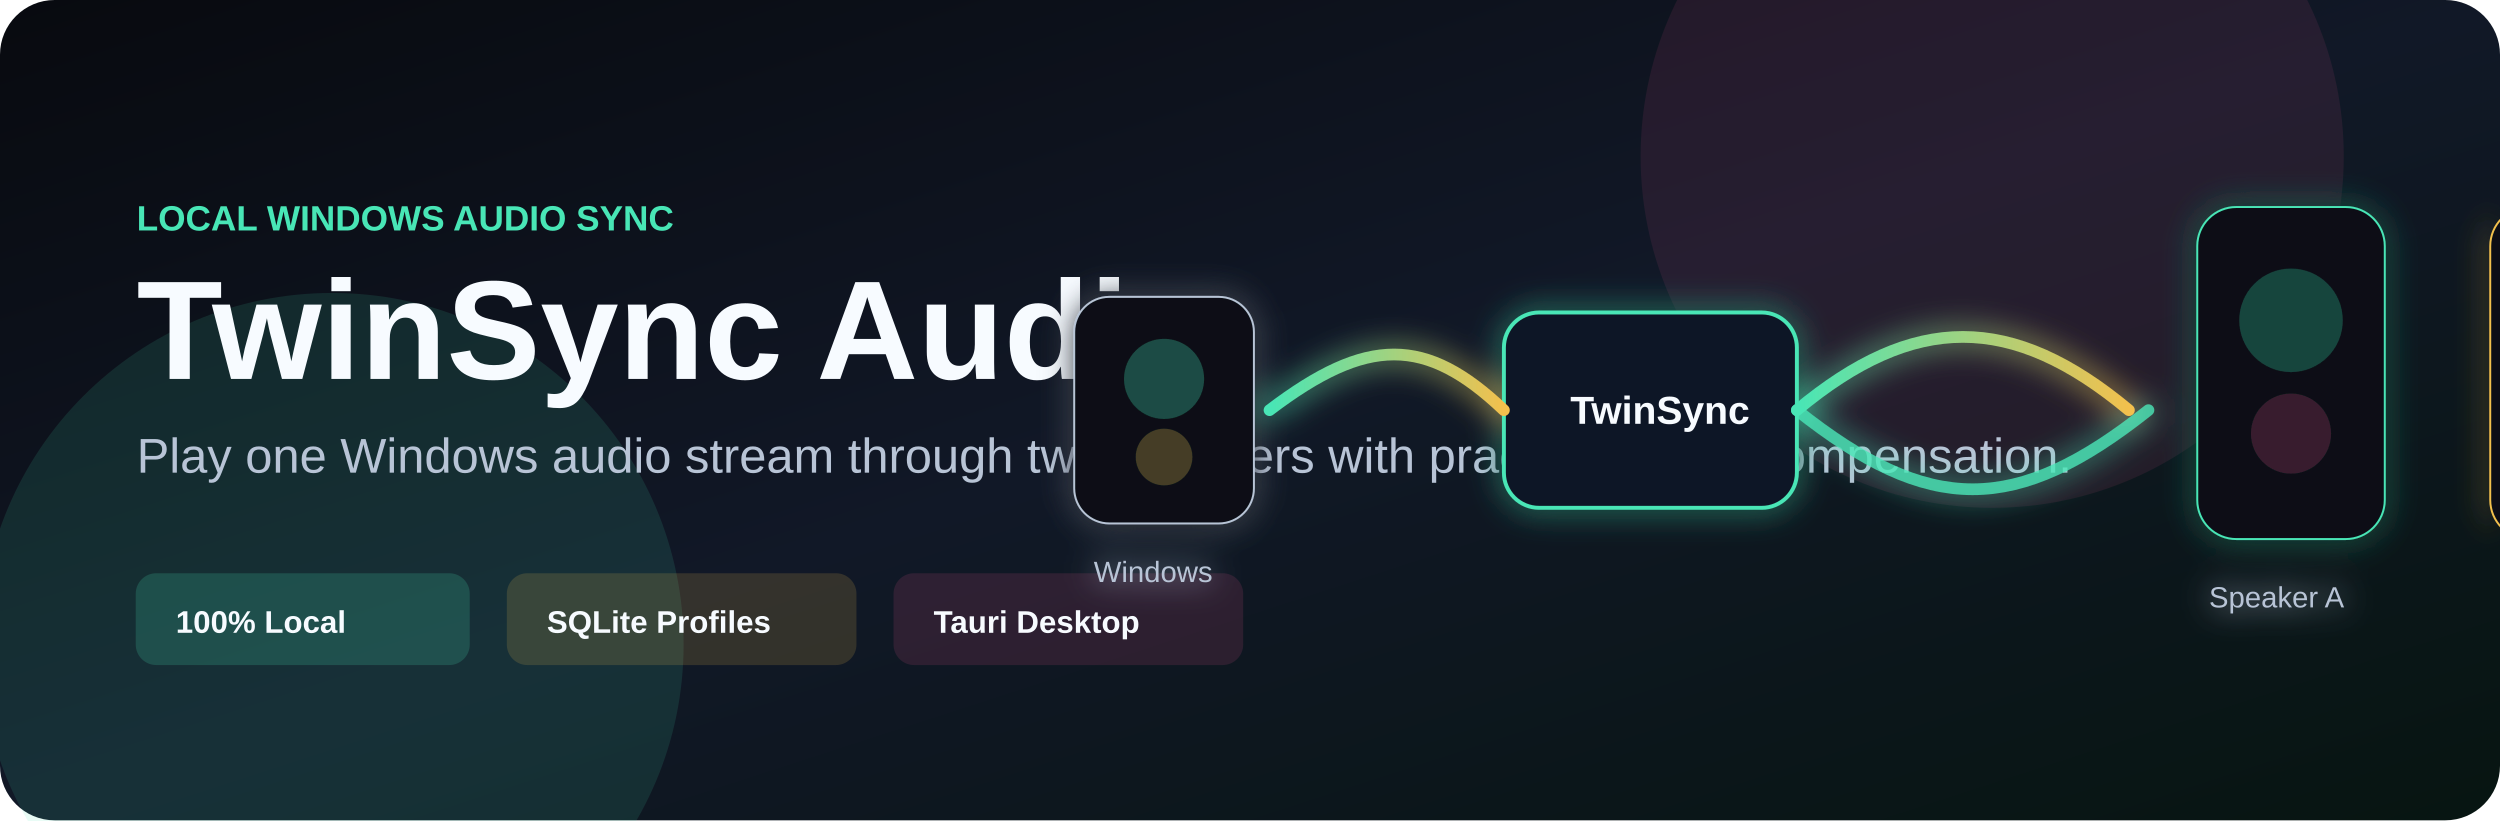
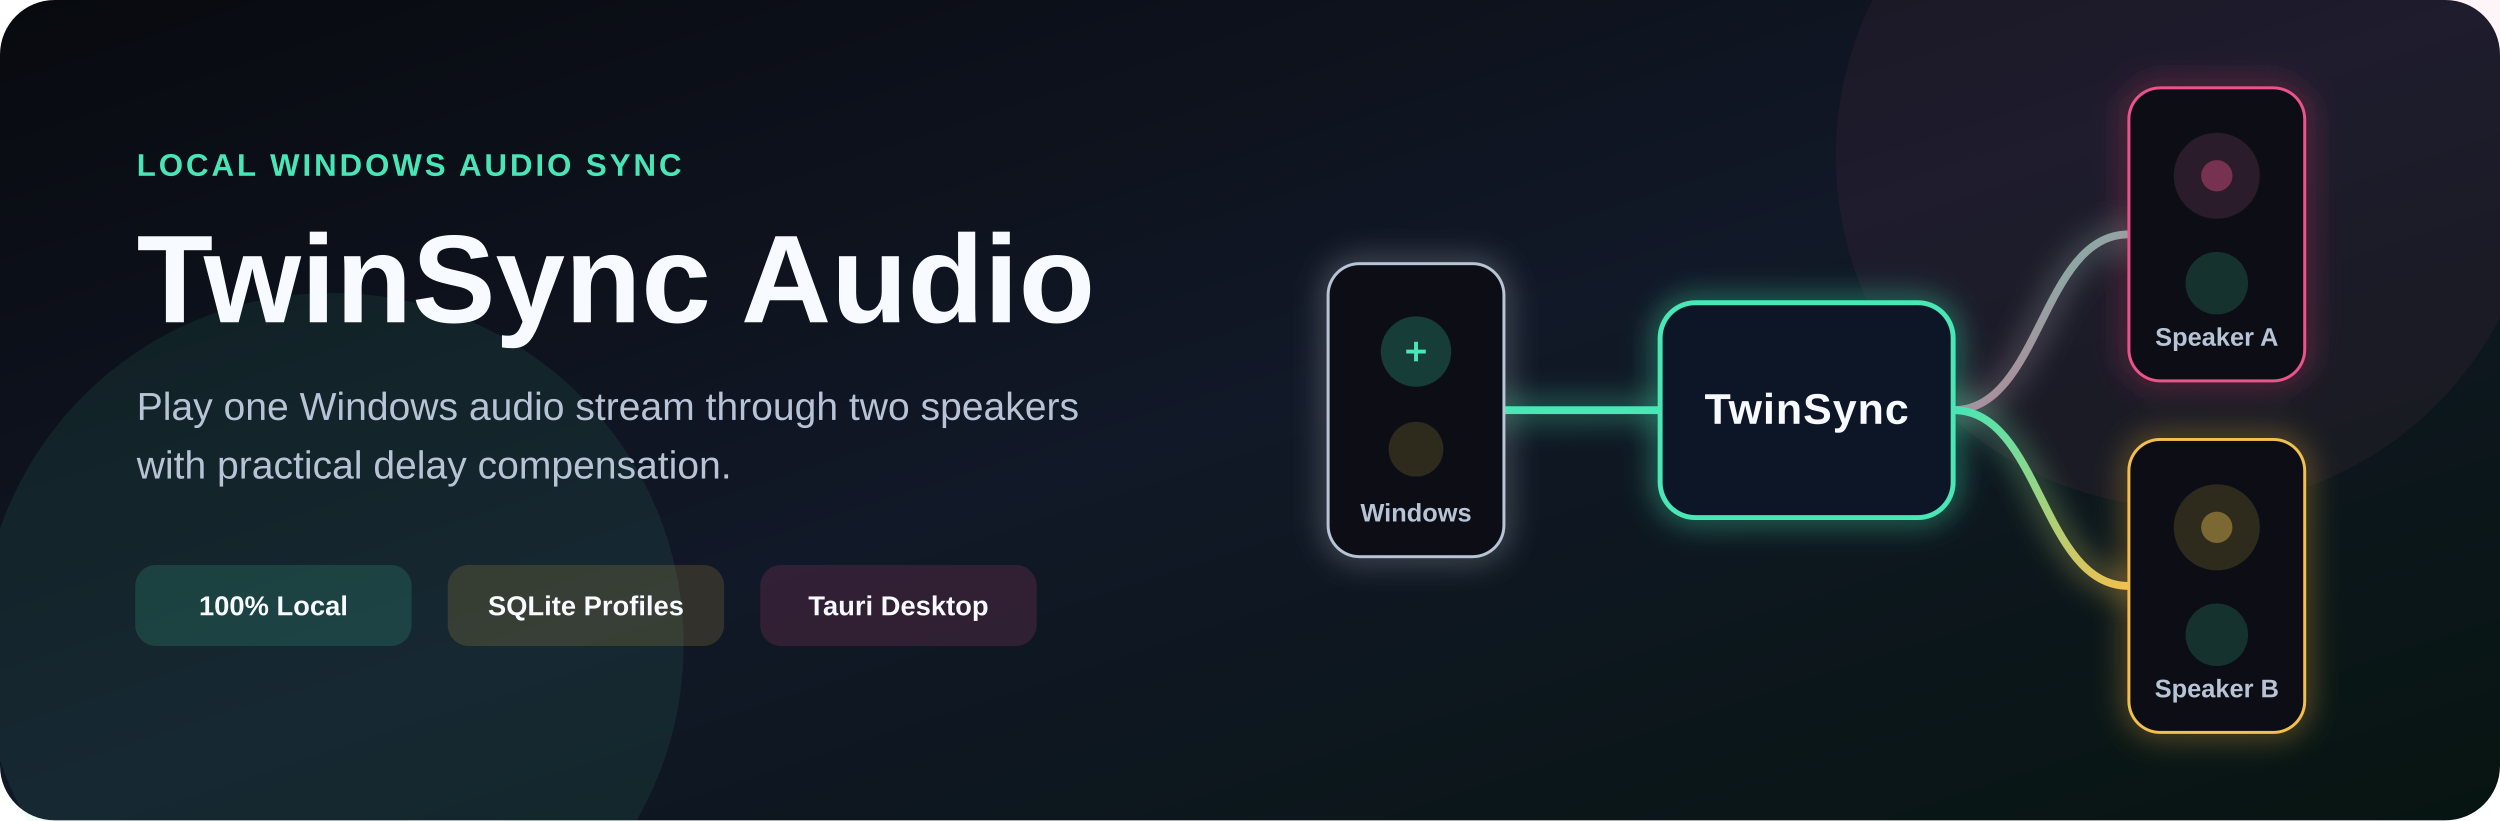
<svg xmlns="http://www.w3.org/2000/svg" width="1280" height="420" viewBox="0 0 1280 420" role="img" aria-labelledby="title desc">
  <defs>
    <linearGradient id="bg" x1="0" x2="1" y1="0" y2="1">
      <stop offset="0" stop-color="#080a0f" />
      <stop offset="0.5" stop-color="#111827" />
      <stop offset="1" stop-color="#071511" />
    </linearGradient>
-     <linearGradient id="line" x1="0" x2="1">
+     <linearGradient id="lineA" x1="0" x2="1" y1="0" y2="1">
+       <stop offset="0" stop-color="#48e6b6" />
+       <stop offset="1" stop-color="#ec538b" />
+     </linearGradient>
+     <linearGradient id="lineB" x1="0" x2="1" y1="0" y2="1">
      <stop offset="0" stop-color="#48e6b6" />
      <stop offset="1" stop-color="#f3c04d" />
    </linearGradient>
    <filter id="glow" x="-20%" y="-20%" width="140%" height="140%">
      <feGaussianBlur stdDeviation="8" result="blur" />
      <feMerge>
        <feMergeNode in="blur" />
        <feMergeNode in="SourceGraphic" />
      </feMerge>
    </filter>
  </defs>
  <rect width="1280" height="420" rx="28" fill="url(#bg)" />
-   <circle cx="1020" cy="80" r="180" fill="#ec538b" opacity="0.10" />
-   <circle cx="170" cy="330" r="180" fill="#48e6b6" opacity="0.12" />
-   <g transform="translate(70 64)">
-     <text x="0" y="54" fill="#48e6b6" font-family="Segoe UI, Arial, sans-serif" font-size="18" font-weight="700">LOCAL WINDOWS AUDIO SYNC</text>
-     <text x="0" y="130" fill="#f7fbff" font-family="Segoe UI, Arial, sans-serif" font-size="72" font-weight="800">TwinSync Audio</text>
-     <text x="0" y="178" fill="#b8c4d6" font-family="Segoe UI, Arial, sans-serif" font-size="25">Play one Windows audio stream through two speakers with practical delay compensation.</text>
-     <g transform="translate(0 230)">
-       <rect width="170" height="46" rx="10" fill="#48e6b6" opacity="0.18" stroke="#48e6b6" />
-       <text x="20" y="30" fill="#f7fbff" font-family="Segoe UI, Arial, sans-serif" font-size="16" font-weight="700">100% Local</text>
-       <rect x="190" width="178" height="46" rx="10" fill="#f3c04d" opacity="0.16" stroke="#f3c04d" />
-       <text x="210" y="30" fill="#f7fbff" font-family="Segoe UI, Arial, sans-serif" font-size="16" font-weight="700">SQLite Profiles</text>
-       <rect x="388" width="178" height="46" rx="10" fill="#ec538b" opacity="0.14" stroke="#ec538b" />
-       <text x="408" y="30" fill="#f7fbff" font-family="Segoe UI, Arial, sans-serif" font-size="16" font-weight="700">Tauri Desktop</text>
+   <circle cx="1120" cy="80" r="180" fill="#ec538b" opacity="0.06" />
+   <circle cx="170" cy="330" r="180" fill="#48e6b6" opacity="0.08" />
+   <g transform="translate(70, 50)">
+     <text x="0" y="40" fill="#48e6b6" font-family="Segoe UI, Arial, sans-serif" font-size="16" font-weight="700" letter-spacing="1.5">LOCAL WINDOWS AUDIO SYNC</text>
+     <text x="0" y="115" fill="#f7fbff" font-family="Segoe UI, Arial, sans-serif" font-size="64" font-weight="800">TwinSync Audio</text>
+     <text x="0" y="165" fill="#b8c4d6" font-family="Segoe UI, Arial, sans-serif" font-size="20">Play one Windows audio stream through two speakers</text>
+     <text x="0" y="195" fill="#b8c4d6" font-family="Segoe UI, Arial, sans-serif" font-size="20">with practical delay compensation.</text>
+     <g transform="translate(0, 240)">
+       <g transform="translate(0, 0)">
+         <rect width="140" height="40" rx="10" fill="#48e6b6" opacity="0.15" stroke="#48e6b6" stroke-width="1.5" />
+         <text x="70" y="25" fill="#f7fbff" font-family="Segoe UI, Arial, sans-serif" font-size="14" font-weight="700" text-anchor="middle">100% Local</text>
+       </g>
+       <g transform="translate(160, 0)">
+         <rect width="140" height="40" rx="10" fill="#f3c04d" opacity="0.15" stroke="#f3c04d" stroke-width="1.5" />
+         <text x="70" y="25" fill="#f7fbff" font-family="Segoe UI, Arial, sans-serif" font-size="14" font-weight="700" text-anchor="middle">SQLite Profiles</text>
+       </g>
+       <g transform="translate(320, 0)">
+         <rect width="140" height="40" rx="10" fill="#ec538b" opacity="0.15" stroke="#ec538b" stroke-width="1.5" />
+         <text x="70" y="25" fill="#f7fbff" font-family="Segoe UI, Arial, sans-serif" font-size="14" font-weight="700" text-anchor="middle">Tauri Desktop</text>
+       </g>
    </g>
  </g>
-   <g transform="translate(770 88)" filter="url(#glow)">
-     <rect x="0" y="72" width="150" height="100" rx="18" fill="#111827" stroke="#48e6b6" stroke-width="2" />
-     <text x="34" y="129" fill="#f7fbff" font-family="Segoe UI, Arial, sans-serif" font-size="20" font-weight="800">TwinSync</text>
-     <path d="M-120 122 C-70 84 -40 84 0 122" fill="none" stroke="url(#line)" stroke-width="6" stroke-linecap="round" />
-     <path d="M150 122 C210 72 260 72 320 122" fill="none" stroke="url(#line)" stroke-width="6" stroke-linecap="round" />
-     <path d="M150 122 C218 176 262 176 330 122" fill="none" stroke="#48e6b6" stroke-width="6" stroke-linecap="round" opacity="0.8" />
-     <g transform="translate(-220 64)">
-       <rect width="92" height="116" rx="18" fill="#0b1118" stroke="#b8c4d6" />
-       <circle cx="46" cy="42" r="20" fill="#48e6b6" opacity="0.28" stroke="#48e6b6" />
-       <circle cx="46" cy="82" r="14" fill="#f3c04d" opacity="0.25" stroke="#f3c04d" />
-       <text x="10" y="146" fill="#b8c4d6" font-family="Segoe UI, Arial, sans-serif" font-size="15">Windows</text>
+   <g transform="translate(680, 85)" filter="url(#glow)">
+     <path d="M 90,125 L 170,125" fill="none" stroke="#48e6b6" stroke-width="4" stroke-linecap="round" />
+     <path d="M 320,125 C 365,125 365,35 410,35" fill="none" stroke="url(#lineA)" stroke-width="4" stroke-linecap="round" />
+     <path d="M 320,125 C 365,125 365,215 410,215" fill="none" stroke="url(#lineB)" stroke-width="4" stroke-linecap="round" />
+     <g transform="translate(0, 50)">
+       <rect width="90" height="150" rx="16" fill="#0b1118" stroke="#b8c4d6" stroke-width="1.5" />
+       <circle cx="45" cy="45" r="18" fill="#48e6b6" opacity="0.2" />
+       <path d="M40 45 L50 45 M45 40 L45 50" stroke="#48e6b6" stroke-width="2" />
+       <circle cx="45" cy="95" r="14" fill="#f3c04d" opacity="0.15" />
+       <text x="45" y="132" fill="#b8c4d6" font-family="Segoe UI, Arial, sans-serif" font-size="13" text-anchor="middle" font-weight="600">Windows</text>
    </g>
-     <g transform="translate(355 18)">
-       <rect width="96" height="170" rx="20" fill="#0b1118" stroke="#48e6b6" />
-       <circle cx="48" cy="58" r="26" fill="#48e6b6" opacity="0.24" stroke="#48e6b6" />
-       <circle cx="48" cy="116" r="20" fill="#ec538b" opacity="0.20" stroke="#ec538b" />
-       <text x="6" y="205" fill="#b8c4d6" font-family="Segoe UI, Arial, sans-serif" font-size="15">Speaker A</text>
+     <g transform="translate(170, 70)">
+       <rect width="150" height="110" rx="18" fill="#111827" stroke="#48e6b6" stroke-width="2.5" />
+       <text x="75" y="62" fill="#f7fbff" font-family="Segoe UI, Arial, sans-serif" font-size="22" font-weight="800" text-anchor="middle" letter-spacing="0.5">TwinSync</text>
    </g>
-     <g transform="translate(505 18)">
-       <rect width="96" height="170" rx="20" fill="#0b1118" stroke="#f3c04d" />
-       <circle cx="48" cy="58" r="26" fill="#f3c04d" opacity="0.24" stroke="#f3c04d" />
-       <circle cx="48" cy="116" r="20" fill="#48e6b6" opacity="0.20" stroke="#48e6b6" />
-       <text x="6" y="205" fill="#b8c4d6" font-family="Segoe UI, Arial, sans-serif" font-size="15">Speaker B</text>
+     <g transform="translate(410, -40)">
+       <rect width="90" height="150" rx="16" fill="#0b1118" stroke="#ec538b" stroke-width="1.5" />
+       <circle cx="45" cy="45" r="22" fill="#ec538b" opacity="0.15" />
+       <circle cx="45" cy="45" r="8" fill="#ec538b" opacity="0.4" />
+       <circle cx="45" cy="100" r="16" fill="#48e6b6" opacity="0.15" />
+       <text x="45" y="132" fill="#b8c4d6" font-family="Segoe UI, Arial, sans-serif" font-size="13" text-anchor="middle" font-weight="600">Speaker A</text>
+     </g>
+     <g transform="translate(410, 140)">
+       <rect width="90" height="150" rx="16" fill="#0b1118" stroke="#f3c04d" stroke-width="1.5" />
+       <circle cx="45" cy="45" r="22" fill="#f3c04d" opacity="0.15" />
+       <circle cx="45" cy="45" r="8" fill="#f3c04d" opacity="0.4" />
+       <circle cx="45" cy="100" r="16" fill="#48e6b6" opacity="0.15" />
+       <text x="45" y="132" fill="#b8c4d6" font-family="Segoe UI, Arial, sans-serif" font-size="13" text-anchor="middle" font-weight="600">Speaker B</text>
    </g>
  </g>
</svg>
